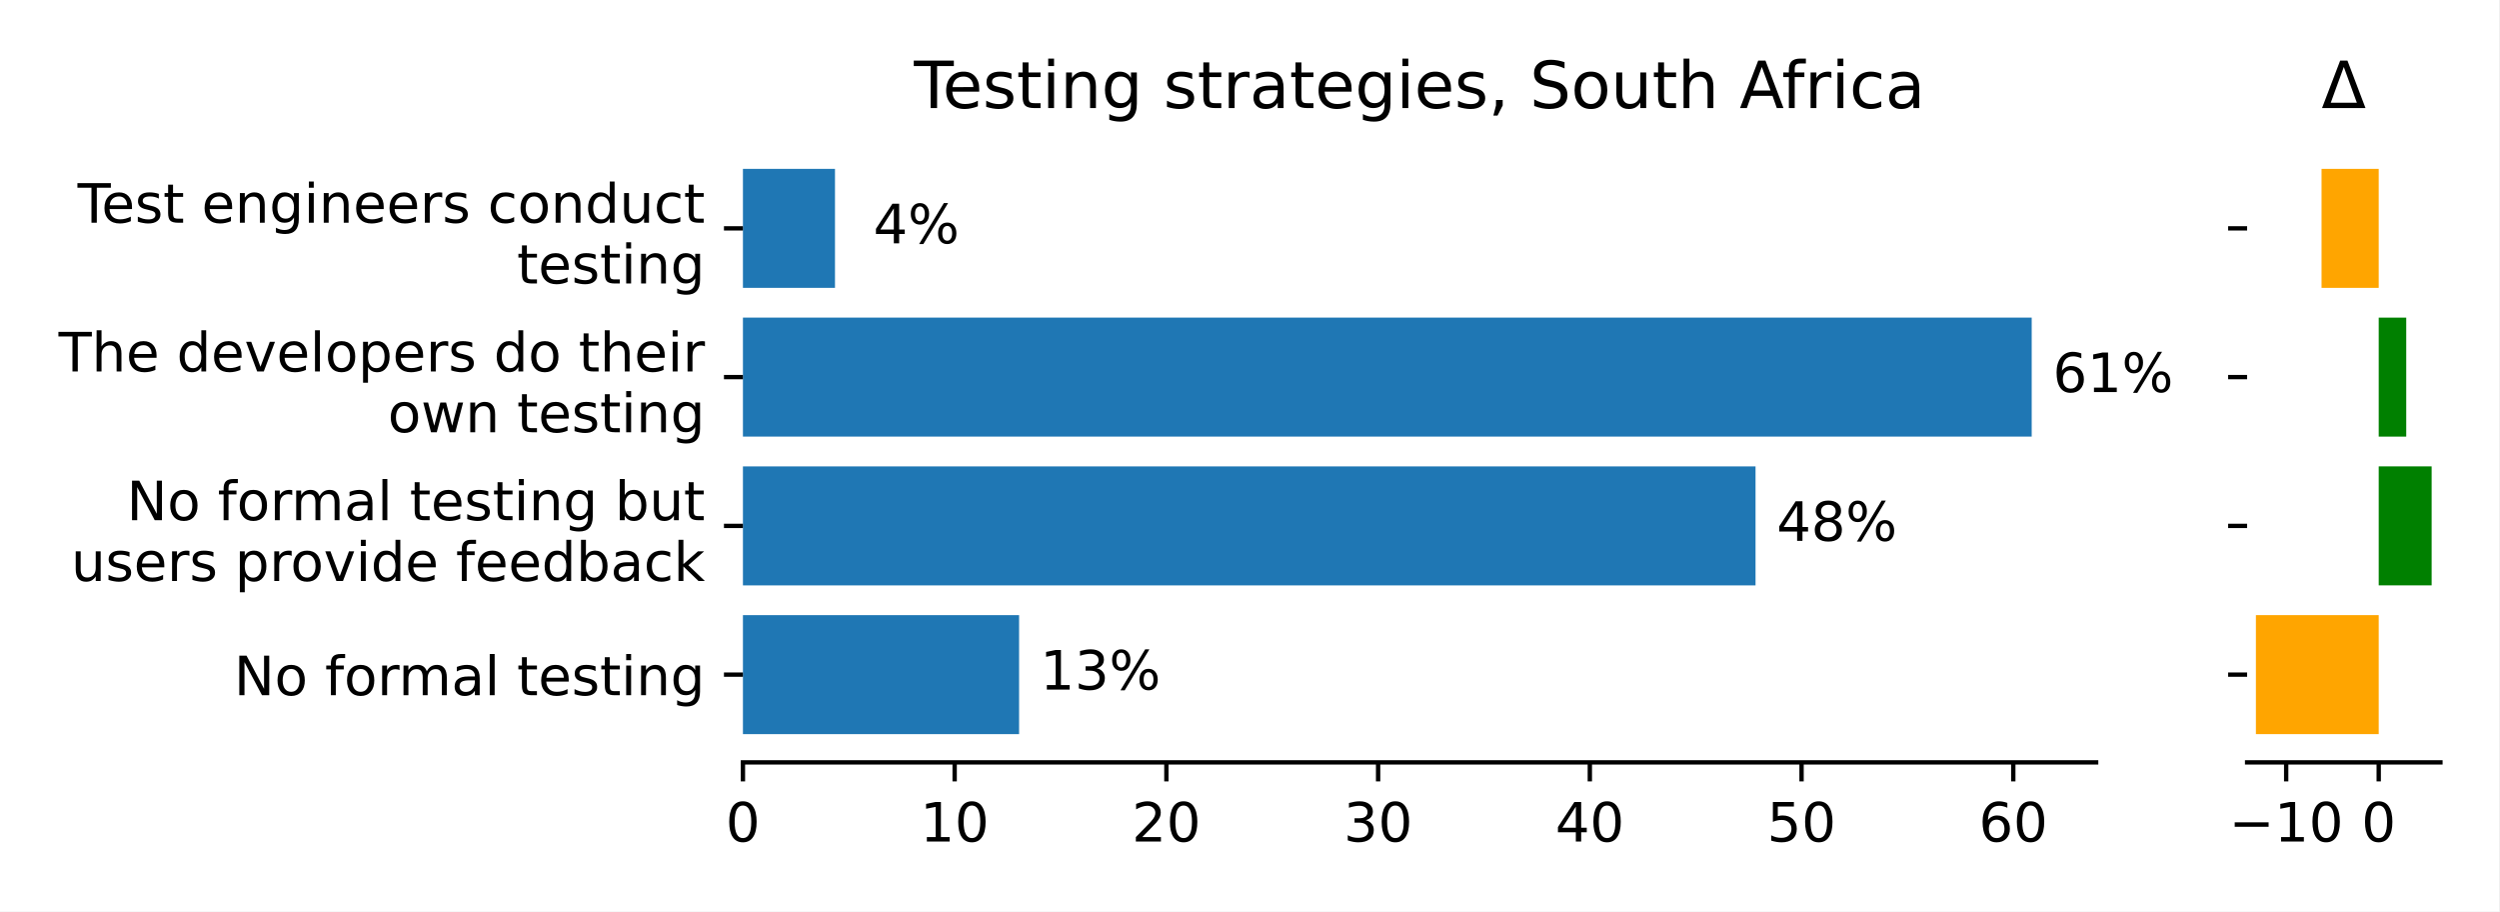
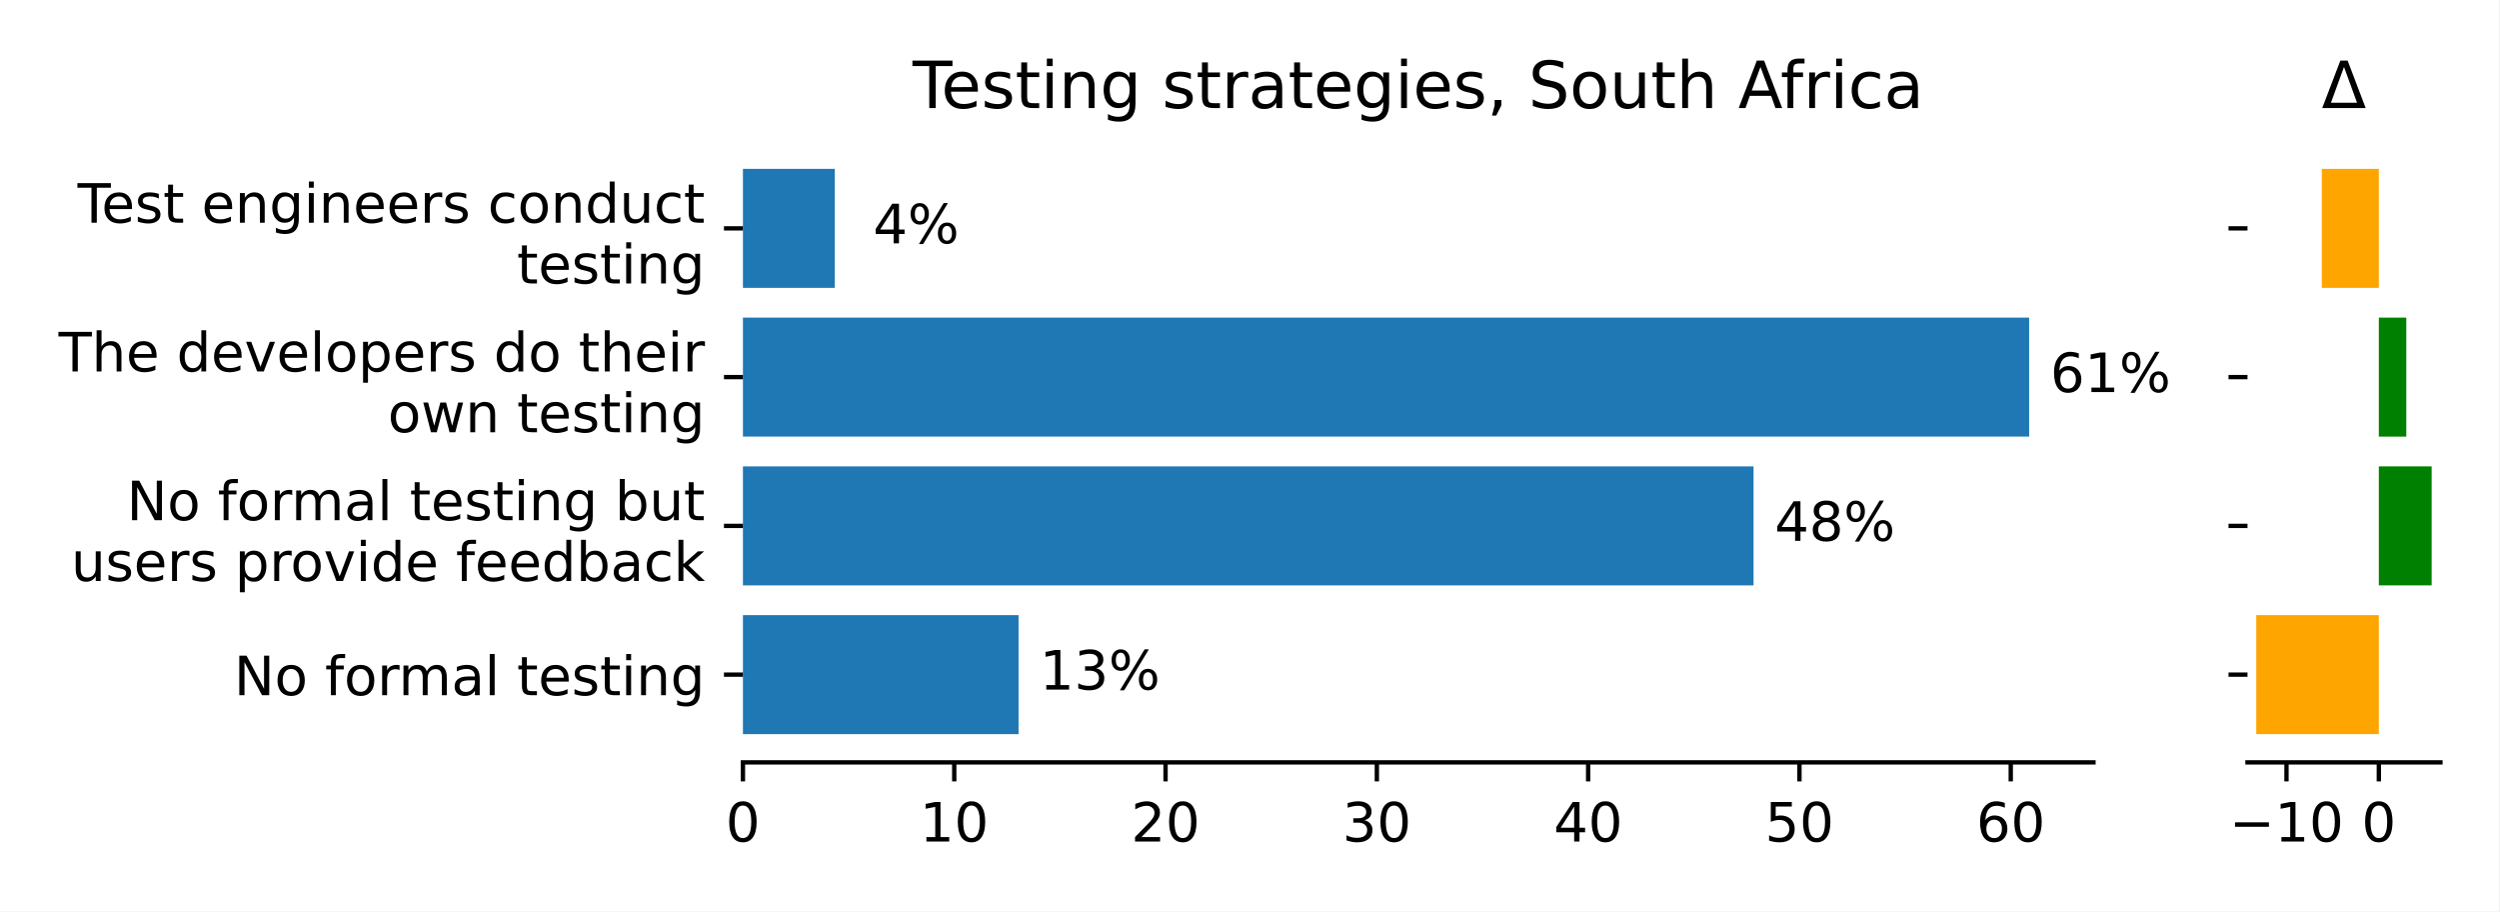
<svg xmlns="http://www.w3.org/2000/svg" xmlns:xlink="http://www.w3.org/1999/xlink" height="168pt" version="1.1" viewBox="0 0 460.8 168" width="460.8pt">
  <defs>
    <style type="text/css">*{stroke-linecap:butt;stroke-linejoin:round;}</style>
  </defs>
  <g id="figure_1">
    <g id="patch_1">
      <path d="M 0 168  L 460.8 168  L 460.8 0  L 0 0  z " style="fill:#ffffff;" />
    </g>
    <g id="axes_1">
      <g id="patch_2">
-         <path d="M 136.992 140.522  L 386.514 140.522  L 386.514 25.918  L 136.992 25.918  z " style="fill:#ffffff;" />
+         <path d="M 136.992 140.522  L 386.019 140.522  L 386.019 25.918  L 136.992 25.918  z " style="fill:#ffffff;" />
      </g>
      <g id="patch_3">
-         <path clip-path="url(#pe639271af0)" d="M 136.992 135.313  L 187.915 135.313  L 187.915 113.379  L 136.992 113.379  z " style="fill:#1f77b4;" />
+         <path clip-path="url(#pa22e760ce2)" d="M 136.992 135.313  L 187.814 135.313  L 187.814 113.379  L 136.992 113.379  z " style="fill:#1f77b4;" />
      </g>
      <g id="patch_4">
-         <path clip-path="url(#pe639271af0)" d="M 136.992 107.895  L 323.709 107.895  L 323.709 85.962  L 136.992 85.962  z " style="fill:#1f77b4;" />
+         <path clip-path="url(#pa22e760ce2)" d="M 136.992 107.895  L 323.339 107.895  L 323.339 85.962  L 136.992 85.962  z " style="fill:#1f77b4;" />
      </g>
      <g id="patch_5">
-         <path clip-path="url(#pe639271af0)" d="M 136.992 80.478  L 374.632 80.478  L 374.632 58.545  L 136.992 58.545  z " style="fill:#1f77b4;" />
+         <path clip-path="url(#pa22e760ce2)" d="M 136.992 80.478  L 374.16 80.478  L 374.16 58.545  L 136.992 58.545  z " style="fill:#1f77b4;" />
      </g>
      <g id="patch_6">
-         <path clip-path="url(#pe639271af0)" d="M 136.992 53.061  L 153.966 53.061  L 153.966 31.127  L 136.992 31.127  z " style="fill:#1f77b4;" />
+         <path clip-path="url(#pa22e760ce2)" d="M 136.992 53.061  L 153.933 53.061  L 153.933 31.127  L 136.992 31.127  z " style="fill:#1f77b4;" />
      </g>
      <g id="matplotlib.axis_1">
        <g id="xtick_1">
          <g id="line2d_1">
            <defs>
              <path d="M 0 0  L 0 3.5  " id="mc3a356a46d" style="stroke:#000000;stroke-width:0.8;" />
            </defs>
            <g>
              <use style="stroke:#000000;stroke-width:0.8;" x="136.992" xlink:href="#mc3a356a46d" y="140.522" />
            </g>
          </g>
          <g id="text_1">
            <text style="font-family:DejaVu Sans;font-size:10px;font-stretch:normal;font-style:normal;font-weight:normal;text-anchor:middle;" transform="rotate(-0, 136.9922, 155.1203)" x="136.992" y="155.12">0</text>
          </g>
        </g>
        <g id="xtick_2">
          <g id="line2d_2">
            <g>
-               <use style="stroke:#000000;stroke-width:0.8;" x="176.033" xlink:href="#mc3a356a46d" y="140.522" />
+               <use style="stroke:#000000;stroke-width:0.8;" x="175.956" xlink:href="#mc3a356a46d" y="140.522" />
            </g>
          </g>
          <g id="text_2">
-             <text style="font-family:DejaVu Sans;font-size:10px;font-stretch:normal;font-style:normal;font-weight:normal;text-anchor:middle;" transform="rotate(-0, 176.033, 155.1203)" x="176.033" y="155.12">10</text>
+             <text style="font-family:DejaVu Sans;font-size:10px;font-stretch:normal;font-style:normal;font-weight:normal;text-anchor:middle;" transform="rotate(-0, 175.9555, 155.1203)" x="175.956" y="155.12">10</text>
          </g>
        </g>
        <g id="xtick_3">
          <g id="line2d_3">
            <g>
-               <use style="stroke:#000000;stroke-width:0.8;" x="215.074" xlink:href="#mc3a356a46d" y="140.522" />
+               <use style="stroke:#000000;stroke-width:0.8;" x="214.919" xlink:href="#mc3a356a46d" y="140.522" />
            </g>
          </g>
          <g id="text_3">
-             <text style="font-family:DejaVu Sans;font-size:10px;font-stretch:normal;font-style:normal;font-weight:normal;text-anchor:middle;" transform="rotate(-0, 215.0738, 155.1203)" x="215.074" y="155.12">20</text>
+             <text style="font-family:DejaVu Sans;font-size:10px;font-stretch:normal;font-style:normal;font-weight:normal;text-anchor:middle;" transform="rotate(-0, 214.9189, 155.1203)" x="214.919" y="155.12">20</text>
          </g>
        </g>
        <g id="xtick_4">
          <g id="line2d_4">
            <g>
-               <use style="stroke:#000000;stroke-width:0.8;" x="254.115" xlink:href="#mc3a356a46d" y="140.522" />
+               <use style="stroke:#000000;stroke-width:0.8;" x="253.882" xlink:href="#mc3a356a46d" y="140.522" />
            </g>
          </g>
          <g id="text_4">
-             <text style="font-family:DejaVu Sans;font-size:10px;font-stretch:normal;font-style:normal;font-weight:normal;text-anchor:middle;" transform="rotate(-0, 254.1146, 155.1203)" x="254.115" y="155.12">30</text>
+             <text style="font-family:DejaVu Sans;font-size:10px;font-stretch:normal;font-style:normal;font-weight:normal;text-anchor:middle;" transform="rotate(-0, 253.8822, 155.1203)" x="253.882" y="155.12">30</text>
          </g>
        </g>
        <g id="xtick_5">
          <g id="line2d_5">
            <g>
-               <use style="stroke:#000000;stroke-width:0.8;" x="293.155" xlink:href="#mc3a356a46d" y="140.522" />
+               <use style="stroke:#000000;stroke-width:0.8;" x="292.846" xlink:href="#mc3a356a46d" y="140.522" />
            </g>
          </g>
          <g id="text_5">
-             <text style="font-family:DejaVu Sans;font-size:10px;font-stretch:normal;font-style:normal;font-weight:normal;text-anchor:middle;" transform="rotate(-0, 293.1554, 155.1203)" x="293.155" y="155.12">40</text>
+             <text style="font-family:DejaVu Sans;font-size:10px;font-stretch:normal;font-style:normal;font-weight:normal;text-anchor:middle;" transform="rotate(-0, 292.8456, 155.1203)" x="292.846" y="155.12">40</text>
          </g>
        </g>
        <g id="xtick_6">
          <g id="line2d_6">
            <g>
-               <use style="stroke:#000000;stroke-width:0.8;" x="332.196" xlink:href="#mc3a356a46d" y="140.522" />
+               <use style="stroke:#000000;stroke-width:0.8;" x="331.809" xlink:href="#mc3a356a46d" y="140.522" />
            </g>
          </g>
          <g id="text_6">
-             <text style="font-family:DejaVu Sans;font-size:10px;font-stretch:normal;font-style:normal;font-weight:normal;text-anchor:middle;" transform="rotate(-0, 332.1962, 155.1203)" x="332.196" y="155.12">50</text>
+             <text style="font-family:DejaVu Sans;font-size:10px;font-stretch:normal;font-style:normal;font-weight:normal;text-anchor:middle;" transform="rotate(-0, 331.8089, 155.1203)" x="331.809" y="155.12">50</text>
          </g>
        </g>
        <g id="xtick_7">
          <g id="line2d_7">
            <g>
-               <use style="stroke:#000000;stroke-width:0.8;" x="371.237" xlink:href="#mc3a356a46d" y="140.522" />
+               <use style="stroke:#000000;stroke-width:0.8;" x="370.772" xlink:href="#mc3a356a46d" y="140.522" />
            </g>
          </g>
          <g id="text_7">
-             <text style="font-family:DejaVu Sans;font-size:10px;font-stretch:normal;font-style:normal;font-weight:normal;text-anchor:middle;" transform="rotate(-0, 371.237, 155.1203)" x="371.237" y="155.12">60</text>
+             <text style="font-family:DejaVu Sans;font-size:10px;font-stretch:normal;font-style:normal;font-weight:normal;text-anchor:middle;" transform="rotate(-0, 370.7723, 155.1203)" x="370.772" y="155.12">60</text>
          </g>
        </g>
      </g>
      <g id="matplotlib.axis_2">
        <g id="ytick_1">
          <g id="line2d_8">
            <defs>
              <path d="M 0 0  L -3.5 0  " id="m82278324de" style="stroke:#000000;stroke-width:0.8;" />
            </defs>
            <g>
              <use style="stroke:#000000;stroke-width:0.8;" x="136.992" xlink:href="#m82278324de" y="124.346" />
            </g>
          </g>
          <g id="text_8">
            <text style="font-family:DejaVu Sans;font-size:10px;font-stretch:normal;font-style:normal;font-weight:normal;text-anchor:end;" transform="rotate(-0, 129.9922, 128.145)" x="129.992" y="128.145">No formal testing</text>
          </g>
        </g>
        <g id="ytick_2">
          <g id="line2d_9">
            <g>
              <use style="stroke:#000000;stroke-width:0.8;" x="136.992" xlink:href="#m82278324de" y="96.929" />
            </g>
          </g>
          <g id="text_9">
            <text style="font-family:DejaVu Sans;font-size:10px;font-stretch:normal;font-style:normal;font-weight:normal;" transform="translate(23.3625 95.88874)">No formal testing but</text>
            <text style="font-family:DejaVu Sans;font-size:10px;font-stretch:normal;font-style:normal;font-weight:normal;" transform="translate(13.12344 107.0866)">users provide feedback</text>
          </g>
        </g>
        <g id="ytick_3">
          <g id="line2d_10">
            <g>
              <use style="stroke:#000000;stroke-width:0.8;" x="136.992" xlink:href="#m82278324de" y="69.511" />
            </g>
          </g>
          <g id="text_10">
            <text style="font-family:DejaVu Sans;font-size:10px;font-stretch:normal;font-style:normal;font-weight:normal;" transform="translate(10.8 68.47157)">The developers do their</text>
            <text style="font-family:DejaVu Sans;font-size:10px;font-stretch:normal;font-style:normal;font-weight:normal;" transform="translate(71.5125 79.66939)">own testing</text>
          </g>
        </g>
        <g id="ytick_4">
          <g id="line2d_11">
            <g>
              <use style="stroke:#000000;stroke-width:0.8;" x="136.992" xlink:href="#m82278324de" y="42.094" />
            </g>
          </g>
          <g id="text_11">
            <text style="font-family:DejaVu Sans;font-size:10px;font-stretch:normal;font-style:normal;font-weight:normal;" transform="translate(14.30469 41.05441)">Test engineers conduct</text>
            <text style="font-family:DejaVu Sans;font-size:10px;font-stretch:normal;font-style:normal;font-weight:normal;" transform="translate(95.325 52.25222)">testing</text>
          </g>
        </g>
      </g>
      <g id="patch_7">
-         <path d="M 136.992 140.522  L 386.514 140.522  " style="fill:none;stroke:#000000;stroke-linecap:square;stroke-linejoin:miter;stroke-width:0.8;" />
+         <path d="M 136.992 140.522  L 386.019 140.522  " style="fill:none;stroke:#000000;stroke-linecap:square;stroke-linejoin:miter;stroke-width:0.8;" />
      </g>
      <g id="text_12">
-         <text style="font-family:DejaVu Sans;font-size:10px;font-stretch:normal;font-style:normal;font-weight:normal;text-anchor:middle;" transform="rotate(-0, 202.915, 127.1051)" x="202.915" y="127.105">13%</text>
+         <text style="font-family:DejaVu Sans;font-size:10px;font-stretch:normal;font-style:normal;font-weight:normal;text-anchor:middle;" transform="rotate(-0, 202.8139, 127.1051)" x="202.814" y="127.105">13%</text>
      </g>
      <g id="text_13">
-         <text style="font-family:DejaVu Sans;font-size:10px;font-stretch:normal;font-style:normal;font-weight:normal;text-anchor:middle;" transform="rotate(-0, 338.709, 99.68796)" x="338.709" y="99.688">48%</text>
+         <text style="font-family:DejaVu Sans;font-size:10px;font-stretch:normal;font-style:normal;font-weight:normal;text-anchor:middle;" transform="rotate(-0, 338.3386, 99.68796)" x="338.339" y="99.688">48%</text>
      </g>
      <g id="text_14">
-         <text style="font-family:DejaVu Sans;font-size:10px;font-stretch:normal;font-style:normal;font-weight:normal;text-anchor:middle;" transform="rotate(-0, 389.6318, 72.27079)" x="389.632" y="72.271">61%</text>
+         <text style="font-family:DejaVu Sans;font-size:10px;font-stretch:normal;font-style:normal;font-weight:normal;text-anchor:middle;" transform="rotate(-0, 389.1604, 72.27079)" x="389.16" y="72.271">61%</text>
      </g>
      <g id="text_15">
-         <text style="font-family:DejaVu Sans;font-size:10px;font-stretch:normal;font-style:normal;font-weight:normal;text-anchor:middle;" transform="rotate(-0, 168.9664, 44.85363)" x="168.966" y="44.854">4%</text>
+         <text style="font-family:DejaVu Sans;font-size:10px;font-stretch:normal;font-style:normal;font-weight:normal;text-anchor:middle;" transform="rotate(-0, 168.9328, 44.85363)" x="168.933" y="44.854">4%</text>
      </g>
      <g id="text_16">
-         <text style="font-family:DejaVu Sans;font-size:12px;font-stretch:normal;font-style:normal;font-weight:normal;text-anchor:middle;" transform="rotate(-0, 261.753, 19.91812)" x="261.753" y="19.918">Testing strategies, South Africa</text>
+         <text style="font-family:DejaVu Sans;font-size:12px;font-stretch:normal;font-style:normal;font-weight:normal;text-anchor:middle;" transform="rotate(-0, 261.5055, 19.91812)" x="261.506" y="19.918">Testing strategies, South Africa</text>
      </g>
    </g>
    <g id="axes_2">
      <g id="patch_8">
-         <path d="M 414.354 140.522  L 450 140.522  L 450 25.918  L 414.354 25.918  z " style="fill:#ffffff;" />
+         <path d="M 414.425 140.522  L 450 140.522  L 450 25.918  L 414.425 25.918  z " style="fill:#ffffff;" />
      </g>
      <g id="patch_9">
-         <path clip-path="url(#p2f71fb65fb)" d="M 438.619 135.313  L 415.974 135.313  L 415.974 113.379  L 438.619 113.379  z " style="fill:#ffa500;" />
+         <path clip-path="url(#p36b829d124)" d="M 438.642 135.313  L 416.042 135.313  L 416.042 113.379  L 438.642 113.379  z " style="fill:#ffa500;" />
      </g>
      <g id="patch_10">
-         <path clip-path="url(#p2f71fb65fb)" d="M 438.619 107.895  L 448.38 107.895  L 448.38 85.962  L 438.619 85.962  z " style="fill:#008000;" />
+         <path clip-path="url(#p36b829d124)" d="M 438.642 107.895  L 448.383 107.895  L 448.383 85.962  L 438.642 85.962  z " style="fill:#008000;" />
      </g>
      <g id="patch_11">
-         <path clip-path="url(#p2f71fb65fb)" d="M 438.619 80.478  L 443.695 80.478  L 443.695 58.545  L 438.619 58.545  z " style="fill:#008000;" />
+         <path clip-path="url(#p36b829d124)" d="M 438.642 80.478  L 443.707 80.478  L 443.707 58.545  L 438.642 58.545  z " style="fill:#008000;" />
      </g>
      <g id="patch_12">
-         <path clip-path="url(#p2f71fb65fb)" d="M 438.619 53.061  L 428.078 53.061  L 428.078 31.127  L 438.619 31.127  z " style="fill:#ffa500;" />
+         <path clip-path="url(#p36b829d124)" d="M 438.642 53.061  L 428.121 53.061  L 428.121 31.127  L 438.642 31.127  z " style="fill:#ffa500;" />
      </g>
      <g id="matplotlib.axis_3">
        <g id="xtick_8">
          <g id="line2d_12">
            <g>
-               <use style="stroke:#000000;stroke-width:0.8;" x="421.557" xlink:href="#mc3a356a46d" y="140.522" />
+               <use style="stroke:#000000;stroke-width:0.8;" x="421.614" xlink:href="#mc3a356a46d" y="140.522" />
            </g>
          </g>
          <g id="text_17">
-             <text style="font-family:DejaVu Sans;font-size:10px;font-stretch:normal;font-style:normal;font-weight:normal;text-anchor:middle;" transform="rotate(-0, 421.5574, 155.1203)" x="421.557" y="155.12">−10</text>
+             <text style="font-family:DejaVu Sans;font-size:10px;font-stretch:normal;font-style:normal;font-weight:normal;text-anchor:middle;" transform="rotate(-0, 421.6138, 155.1203)" x="421.614" y="155.12">−10</text>
          </g>
        </g>
        <g id="xtick_9">
          <g id="line2d_13">
            <g>
-               <use style="stroke:#000000;stroke-width:0.8;" x="438.619" xlink:href="#mc3a356a46d" y="140.522" />
+               <use style="stroke:#000000;stroke-width:0.8;" x="438.642" xlink:href="#mc3a356a46d" y="140.522" />
            </g>
          </g>
          <g id="text_18">
-             <text style="font-family:DejaVu Sans;font-size:10px;font-stretch:normal;font-style:normal;font-weight:normal;text-anchor:middle;" transform="rotate(-0, 438.6191, 155.1203)" x="438.619" y="155.12">0</text>
+             <text style="font-family:DejaVu Sans;font-size:10px;font-stretch:normal;font-style:normal;font-weight:normal;text-anchor:middle;" transform="rotate(-0, 438.6416, 155.1203)" x="438.642" y="155.12">0</text>
          </g>
        </g>
      </g>
      <g id="matplotlib.axis_4">
        <g id="ytick_5">
          <g id="line2d_14">
            <g>
-               <use style="stroke:#000000;stroke-width:0.8;" x="414.354" xlink:href="#m82278324de" y="124.346" />
+               <use style="stroke:#000000;stroke-width:0.8;" x="414.425" xlink:href="#m82278324de" y="124.346" />
            </g>
          </g>
        </g>
        <g id="ytick_6">
          <g id="line2d_15">
            <g>
-               <use style="stroke:#000000;stroke-width:0.8;" x="414.354" xlink:href="#m82278324de" y="96.929" />
+               <use style="stroke:#000000;stroke-width:0.8;" x="414.425" xlink:href="#m82278324de" y="96.929" />
            </g>
          </g>
        </g>
        <g id="ytick_7">
          <g id="line2d_16">
            <g>
-               <use style="stroke:#000000;stroke-width:0.8;" x="414.354" xlink:href="#m82278324de" y="69.511" />
+               <use style="stroke:#000000;stroke-width:0.8;" x="414.425" xlink:href="#m82278324de" y="69.511" />
            </g>
          </g>
        </g>
        <g id="ytick_8">
          <g id="line2d_17">
            <g>
-               <use style="stroke:#000000;stroke-width:0.8;" x="414.354" xlink:href="#m82278324de" y="42.094" />
+               <use style="stroke:#000000;stroke-width:0.8;" x="414.425" xlink:href="#m82278324de" y="42.094" />
            </g>
          </g>
        </g>
      </g>
      <g id="patch_13">
-         <path d="M 414.354 140.522  L 450 140.522  " style="fill:none;stroke:#000000;stroke-linecap:square;stroke-linejoin:miter;stroke-width:0.8;" />
+         <path d="M 414.425 140.522  L 450 140.522  " style="fill:none;stroke:#000000;stroke-linecap:square;stroke-linejoin:miter;stroke-width:0.8;" />
      </g>
      <g id="text_19">
-         <text style="font-family:DejaVu Sans;font-size:12px;font-stretch:normal;font-style:normal;font-weight:normal;text-anchor:middle;" transform="rotate(-0, 432.177, 19.91812)" x="432.177" y="19.918">Δ</text>
+         <text style="font-family:DejaVu Sans;font-size:12px;font-stretch:normal;font-style:normal;font-weight:normal;text-anchor:middle;" transform="rotate(-0, 432.2124, 19.91812)" x="432.212" y="19.918">Δ</text>
      </g>
    </g>
  </g>
  <defs>
-     <clipPath id="pe639271af0">
-       <rect height="114.604" width="249.522" x="136.992" y="25.918" />
+     <clipPath id="pa22e760ce2">
+       <rect height="114.604" width="249.027" x="136.992" y="25.918" />
    </clipPath>
-     <clipPath id="p2f71fb65fb">
-       <rect height="114.604" width="35.646" x="414.354" y="25.918" />
+     <clipPath id="p36b829d124">
+       <rect height="114.604" width="35.575" x="414.425" y="25.918" />
    </clipPath>
  </defs>
</svg>
